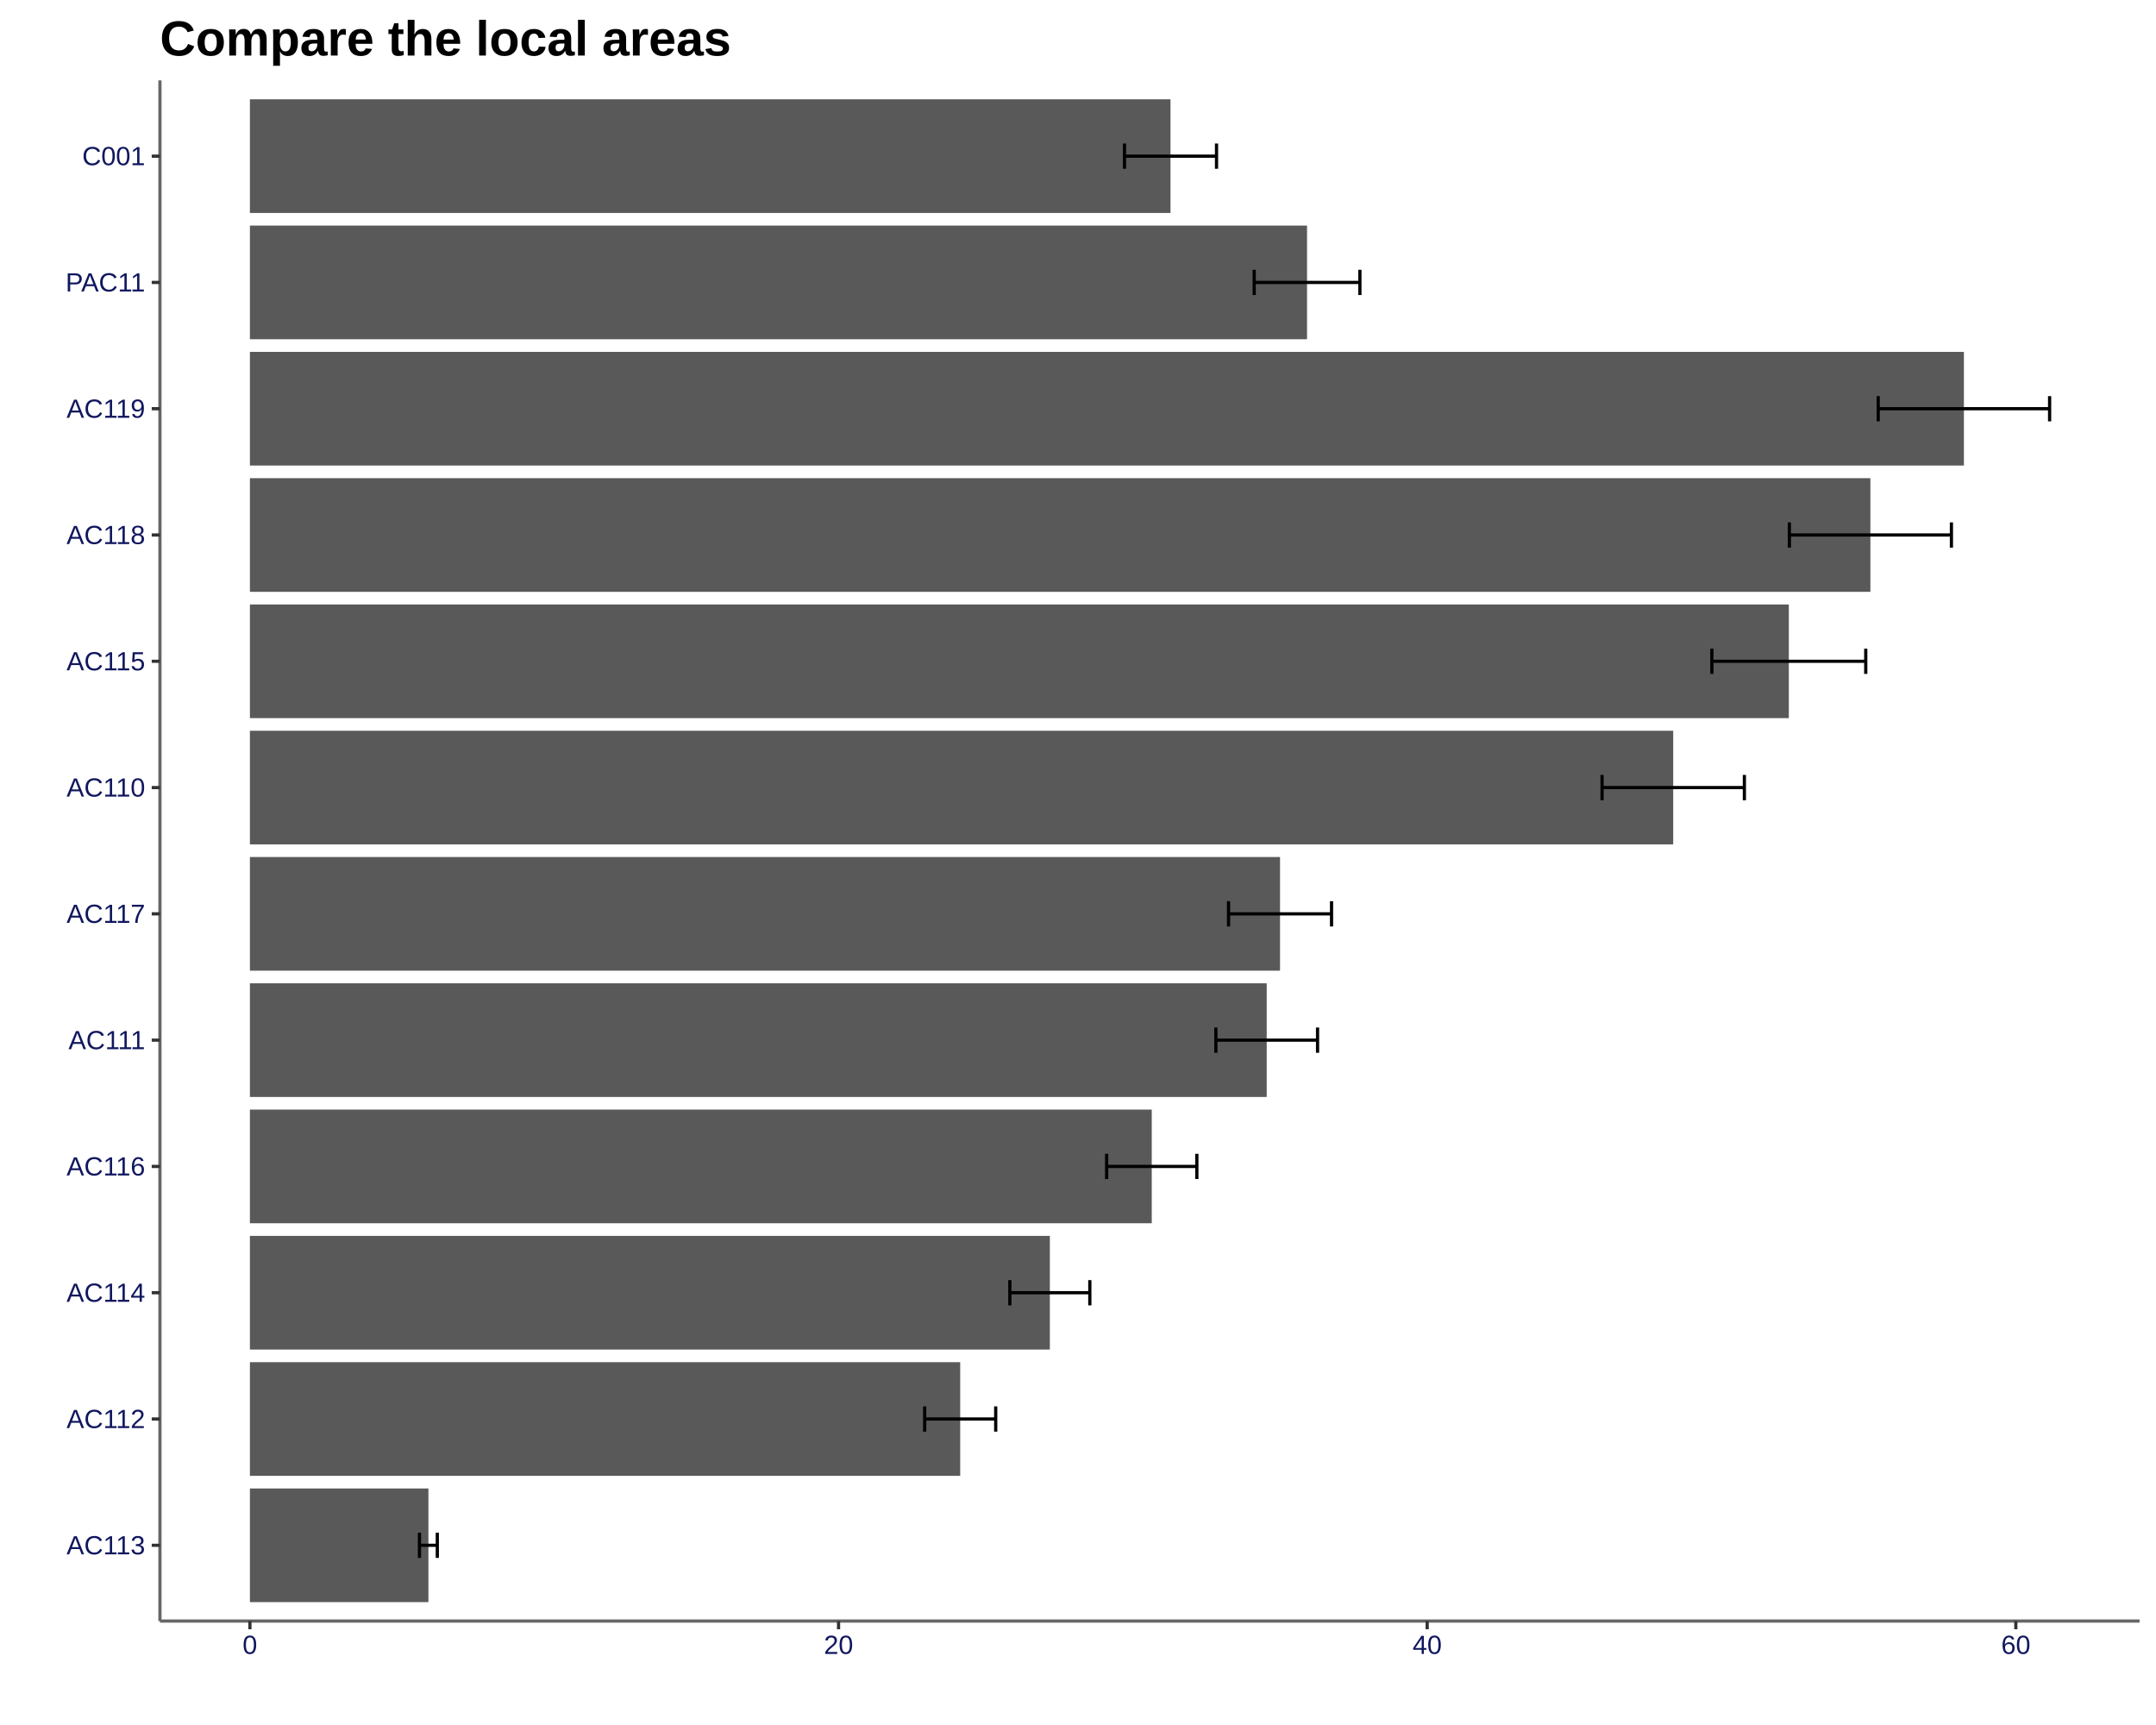
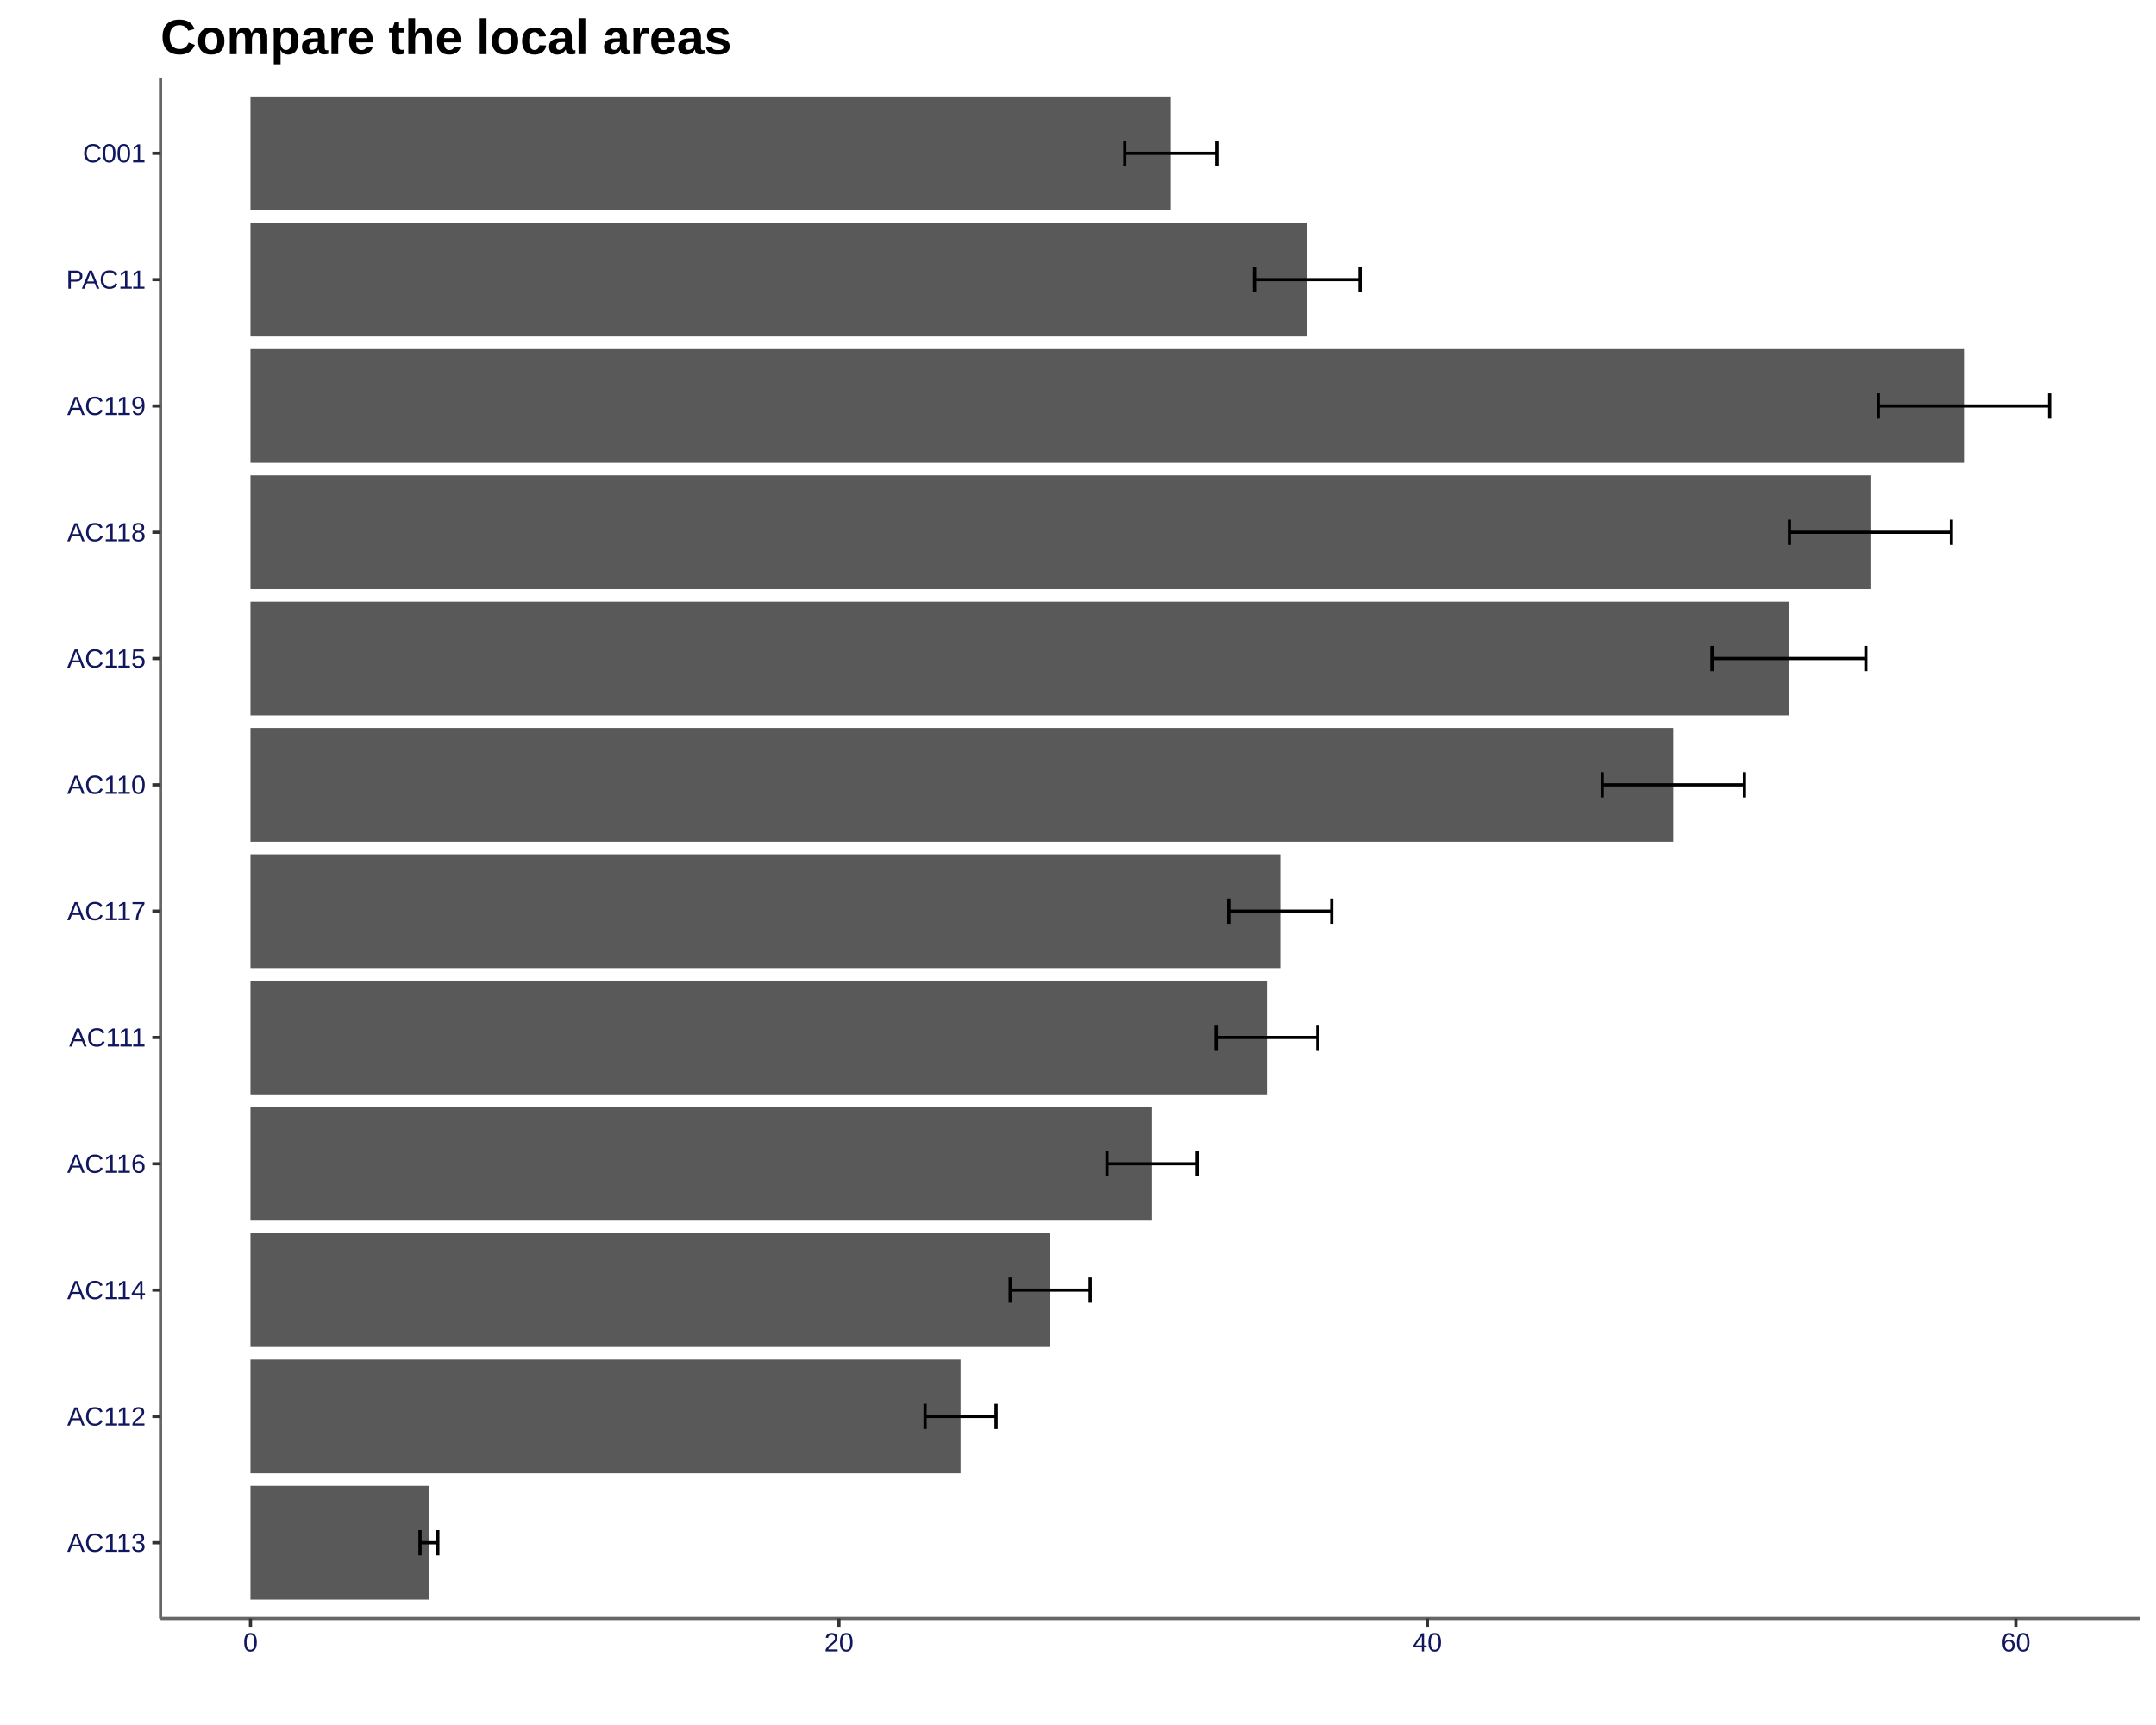
<svg xmlns="http://www.w3.org/2000/svg" viewBox="0 0 720.00 576.00">
  <defs>
    <style type="text/css">
    line, polyline, polygon, path, rect, circle {
      fill: none;
      stroke: #000000;
      stroke-linecap: round;
      stroke-linejoin: round;
      stroke-miterlimit: 10.00;
    }
  </style>
  </defs>
  <rect width="100%" height="100%" style="stroke: none; fill: #FFFFFF;" />
  <defs>
-     <clipPath id="cpNTMuNDF8NzE0LjUyfDU0MS4yOXwyNi44NA==">
-       <rect x="53.41" y="26.84" width="661.11" height="514.46" />
+     <clipPath id="cpNTMuNjF8NzE0LjUyfDU0MC40NHwyNS45MA==">
+       <rect x="53.61" y="25.90" width="660.91" height="514.54" />
    </clipPath>
  </defs>
-   <rect x="83.46" y="497.02" width="59.61" height="37.95" style="stroke-width: 1.07; stroke: none; stroke-linecap: square; stroke-linejoin: miter; fill: #595959;" clip-path="url(#cpNTMuNDF8NzE0LjUyfDU0MS4yOXwyNi44NA==)" />
-   <rect x="83.46" y="454.85" width="237.20" height="37.95" style="stroke-width: 1.07; stroke: none; stroke-linecap: square; stroke-linejoin: miter; fill: #595959;" clip-path="url(#cpNTMuNDF8NzE0LjUyfDU0MS4yOXwyNi44NA==)" />
-   <rect x="83.46" y="412.68" width="267.14" height="37.95" style="stroke-width: 1.07; stroke: none; stroke-linecap: square; stroke-linejoin: miter; fill: #595959;" clip-path="url(#cpNTMuNDF8NzE0LjUyfDU0MS4yOXwyNi44NA==)" />
-   <rect x="83.46" y="370.51" width="301.17" height="37.95" style="stroke-width: 1.07; stroke: none; stroke-linecap: square; stroke-linejoin: miter; fill: #595959;" clip-path="url(#cpNTMuNDF8NzE0LjUyfDU0MS4yOXwyNi44NA==)" />
-   <rect x="83.46" y="328.34" width="339.56" height="37.95" style="stroke-width: 1.07; stroke: none; stroke-linecap: square; stroke-linejoin: miter; fill: #595959;" clip-path="url(#cpNTMuNDF8NzE0LjUyfDU0MS4yOXwyNi44NA==)" />
-   <rect x="83.46" y="286.17" width="344.01" height="37.95" style="stroke-width: 1.07; stroke: none; stroke-linecap: square; stroke-linejoin: miter; fill: #595959;" clip-path="url(#cpNTMuNDF8NzE0LjUyfDU0MS4yOXwyNi44NA==)" />
-   <rect x="83.46" y="244.01" width="475.31" height="37.95" style="stroke-width: 1.07; stroke: none; stroke-linecap: square; stroke-linejoin: miter; fill: #595959;" clip-path="url(#cpNTMuNDF8NzE0LjUyfDU0MS4yOXwyNi44NA==)" />
-   <rect x="83.46" y="201.84" width="513.92" height="37.95" style="stroke-width: 1.07; stroke: none; stroke-linecap: square; stroke-linejoin: miter; fill: #595959;" clip-path="url(#cpNTMuNDF8NzE0LjUyfDU0MS4yOXwyNi44NA==)" />
-   <rect x="83.46" y="159.67" width="541.16" height="37.95" style="stroke-width: 1.07; stroke: none; stroke-linecap: square; stroke-linejoin: miter; fill: #595959;" clip-path="url(#cpNTMuNDF8NzE0LjUyfDU0MS4yOXwyNi44NA==)" />
-   <rect x="83.46" y="117.50" width="572.39" height="37.95" style="stroke-width: 1.07; stroke: none; stroke-linecap: square; stroke-linejoin: miter; fill: #595959;" clip-path="url(#cpNTMuNDF8NzE0LjUyfDU0MS4yOXwyNi44NA==)" />
-   <rect x="83.46" y="75.33" width="353.03" height="37.95" style="stroke-width: 1.07; stroke: none; stroke-linecap: square; stroke-linejoin: miter; fill: #595959;" clip-path="url(#cpNTMuNDF8NzE0LjUyfDU0MS4yOXwyNi44NA==)" />
-   <rect x="83.46" y="33.16" width="307.43" height="37.95" style="stroke-width: 1.07; stroke: none; stroke-linecap: square; stroke-linejoin: miter; fill: #595959;" clip-path="url(#cpNTMuNDF8NzE0LjUyfDU0MS4yOXwyNi44NA==)" />
-   <polyline points="582.54,267.20 582.54,258.76 " style="stroke-width: 1.07; stroke-linecap: butt;" clip-path="url(#cpNTMuNDF8NzE0LjUyfDU0MS4yOXwyNi44NA==)" />
-   <polyline points="582.54,262.98 535.01,262.98 " style="stroke-width: 1.07; stroke-linecap: butt;" clip-path="url(#cpNTMuNDF8NzE0LjUyfDU0MS4yOXwyNi44NA==)" />
-   <polyline points="535.01,267.20 535.01,258.76 " style="stroke-width: 1.07; stroke-linecap: butt;" clip-path="url(#cpNTMuNDF8NzE0LjUyfDU0MS4yOXwyNi44NA==)" />
-   <polyline points="440.00,351.54 440.00,343.10 " style="stroke-width: 1.07; stroke-linecap: butt;" clip-path="url(#cpNTMuNDF8NzE0LjUyfDU0MS4yOXwyNi44NA==)" />
-   <polyline points="440.00,347.32 406.04,347.32 " style="stroke-width: 1.07; stroke-linecap: butt;" clip-path="url(#cpNTMuNDF8NzE0LjUyfDU0MS4yOXwyNi44NA==)" />
-   <polyline points="406.04,351.54 406.04,343.10 " style="stroke-width: 1.07; stroke-linecap: butt;" clip-path="url(#cpNTMuNDF8NzE0LjUyfDU0MS4yOXwyNi44NA==)" />
-   <polyline points="332.52,478.04 332.52,469.61 " style="stroke-width: 1.07; stroke-linecap: butt;" clip-path="url(#cpNTMuNDF8NzE0LjUyfDU0MS4yOXwyNi44NA==)" />
-   <polyline points="332.52,473.82 308.80,473.82 " style="stroke-width: 1.07; stroke-linecap: butt;" clip-path="url(#cpNTMuNDF8NzE0LjUyfDU0MS4yOXwyNi44NA==)" />
-   <polyline points="308.80,478.04 308.80,469.61 " style="stroke-width: 1.07; stroke-linecap: butt;" clip-path="url(#cpNTMuNDF8NzE0LjUyfDU0MS4yOXwyNi44NA==)" />
-   <polyline points="146.04,520.21 146.04,511.78 " style="stroke-width: 1.07; stroke-linecap: butt;" clip-path="url(#cpNTMuNDF8NzE0LjUyfDU0MS4yOXwyNi44NA==)" />
-   <polyline points="146.04,515.99 140.08,515.99 " style="stroke-width: 1.07; stroke-linecap: butt;" clip-path="url(#cpNTMuNDF8NzE0LjUyfDU0MS4yOXwyNi44NA==)" />
-   <polyline points="140.08,520.21 140.08,511.78 " style="stroke-width: 1.07; stroke-linecap: butt;" clip-path="url(#cpNTMuNDF8NzE0LjUyfDU0MS4yOXwyNi44NA==)" />
-   <polyline points="363.95,435.87 363.95,427.44 " style="stroke-width: 1.07; stroke-linecap: butt;" clip-path="url(#cpNTMuNDF8NzE0LjUyfDU0MS4yOXwyNi44NA==)" />
-   <polyline points="363.95,431.66 337.24,431.66 " style="stroke-width: 1.07; stroke-linecap: butt;" clip-path="url(#cpNTMuNDF8NzE0LjUyfDU0MS4yOXwyNi44NA==)" />
-   <polyline points="337.24,435.87 337.24,427.44 " style="stroke-width: 1.07; stroke-linecap: butt;" clip-path="url(#cpNTMuNDF8NzE0LjUyfDU0MS4yOXwyNi44NA==)" />
-   <polyline points="623.07,225.03 623.07,216.60 " style="stroke-width: 1.07; stroke-linecap: butt;" clip-path="url(#cpNTMuNDF8NzE0LjUyfDU0MS4yOXwyNi44NA==)" />
-   <polyline points="623.07,220.81 571.68,220.81 " style="stroke-width: 1.07; stroke-linecap: butt;" clip-path="url(#cpNTMuNDF8NzE0LjUyfDU0MS4yOXwyNi44NA==)" />
-   <polyline points="571.68,225.03 571.68,216.60 " style="stroke-width: 1.07; stroke-linecap: butt;" clip-path="url(#cpNTMuNDF8NzE0LjUyfDU0MS4yOXwyNi44NA==)" />
-   <polyline points="399.69,393.70 399.69,385.27 " style="stroke-width: 1.07; stroke-linecap: butt;" clip-path="url(#cpNTMuNDF8NzE0LjUyfDU0MS4yOXwyNi44NA==)" />
-   <polyline points="399.69,389.49 369.57,389.49 " style="stroke-width: 1.07; stroke-linecap: butt;" clip-path="url(#cpNTMuNDF8NzE0LjUyfDU0MS4yOXwyNi44NA==)" />
-   <polyline points="369.57,393.70 369.57,385.27 " style="stroke-width: 1.07; stroke-linecap: butt;" clip-path="url(#cpNTMuNDF8NzE0LjUyfDU0MS4yOXwyNi44NA==)" />
-   <polyline points="444.67,309.37 444.67,300.93 " style="stroke-width: 1.07; stroke-linecap: butt;" clip-path="url(#cpNTMuNDF8NzE0LjUyfDU0MS4yOXwyNi44NA==)" />
-   <polyline points="444.67,305.15 410.27,305.15 " style="stroke-width: 1.07; stroke-linecap: butt;" clip-path="url(#cpNTMuNDF8NzE0LjUyfDU0MS4yOXwyNi44NA==)" />
-   <polyline points="410.27,309.37 410.27,300.93 " style="stroke-width: 1.07; stroke-linecap: butt;" clip-path="url(#cpNTMuNDF8NzE0LjUyfDU0MS4yOXwyNi44NA==)" />
-   <polyline points="651.68,182.86 651.68,174.43 " style="stroke-width: 1.07; stroke-linecap: butt;" clip-path="url(#cpNTMuNDF8NzE0LjUyfDU0MS4yOXwyNi44NA==)" />
-   <polyline points="651.68,178.64 597.56,178.64 " style="stroke-width: 1.07; stroke-linecap: butt;" clip-path="url(#cpNTMuNDF8NzE0LjUyfDU0MS4yOXwyNi44NA==)" />
-   <polyline points="597.56,182.86 597.56,174.43 " style="stroke-width: 1.07; stroke-linecap: butt;" clip-path="url(#cpNTMuNDF8NzE0LjUyfDU0MS4yOXwyNi44NA==)" />
-   <polyline points="684.47,140.69 684.47,132.26 " style="stroke-width: 1.07; stroke-linecap: butt;" clip-path="url(#cpNTMuNDF8NzE0LjUyfDU0MS4yOXwyNi44NA==)" />
-   <polyline points="684.47,136.47 627.23,136.47 " style="stroke-width: 1.07; stroke-linecap: butt;" clip-path="url(#cpNTMuNDF8NzE0LjUyfDU0MS4yOXwyNi44NA==)" />
-   <polyline points="627.23,140.69 627.23,132.26 " style="stroke-width: 1.07; stroke-linecap: butt;" clip-path="url(#cpNTMuNDF8NzE0LjUyfDU0MS4yOXwyNi44NA==)" />
-   <polyline points="454.14,98.52 454.14,90.09 " style="stroke-width: 1.07; stroke-linecap: butt;" clip-path="url(#cpNTMuNDF8NzE0LjUyfDU0MS4yOXwyNi44NA==)" />
-   <polyline points="454.14,94.31 418.84,94.31 " style="stroke-width: 1.07; stroke-linecap: butt;" clip-path="url(#cpNTMuNDF8NzE0LjUyfDU0MS4yOXwyNi44NA==)" />
-   <polyline points="418.84,98.52 418.84,90.09 " style="stroke-width: 1.07; stroke-linecap: butt;" clip-path="url(#cpNTMuNDF8NzE0LjUyfDU0MS4yOXwyNi44NA==)" />
-   <polyline points="406.26,56.35 406.26,47.92 " style="stroke-width: 1.07; stroke-linecap: butt;" clip-path="url(#cpNTMuNDF8NzE0LjUyfDU0MS4yOXwyNi44NA==)" />
-   <polyline points="406.26,52.14 375.52,52.14 " style="stroke-width: 1.07; stroke-linecap: butt;" clip-path="url(#cpNTMuNDF8NzE0LjUyfDU0MS4yOXwyNi44NA==)" />
-   <polyline points="375.52,56.35 375.52,47.92 " style="stroke-width: 1.07; stroke-linecap: butt;" clip-path="url(#cpNTMuNDF8NzE0LjUyfDU0MS4yOXwyNi44NA==)" />
+   <rect x="83.65" y="496.15" width="59.59" height="37.96" style="stroke-width: 1.07; stroke: none; stroke-linecap: butt; fill: #595959;" clip-path="url(#cpNTMuNjF8NzE0LjUyfDU0MC40NHwyNS45MA==)" />
+   <rect x="83.65" y="453.98" width="237.13" height="37.96" style="stroke-width: 1.07; stroke: none; stroke-linecap: butt; fill: #595959;" clip-path="url(#cpNTMuNjF8NzE0LjUyfDU0MC40NHwyNS45MA==)" />
+   <rect x="83.65" y="411.80" width="267.05" height="37.96" style="stroke-width: 1.07; stroke: none; stroke-linecap: butt; fill: #595959;" clip-path="url(#cpNTMuNjF8NzE0LjUyfDU0MC40NHwyNS45MA==)" />
+   <rect x="83.65" y="369.63" width="301.08" height="37.96" style="stroke-width: 1.07; stroke: none; stroke-linecap: butt; fill: #595959;" clip-path="url(#cpNTMuNjF8NzE0LjUyfDU0MC40NHwyNS45MA==)" />
+   <rect x="83.65" y="327.45" width="339.46" height="37.96" style="stroke-width: 1.07; stroke: none; stroke-linecap: butt; fill: #595959;" clip-path="url(#cpNTMuNjF8NzE0LjUyfDU0MC40NHwyNS45MA==)" />
+   <rect x="83.65" y="285.28" width="343.90" height="37.96" style="stroke-width: 1.07; stroke: none; stroke-linecap: butt; fill: #595959;" clip-path="url(#cpNTMuNjF8NzE0LjUyfDU0MC40NHwyNS45MA==)" />
+   <rect x="83.65" y="243.10" width="475.17" height="37.96" style="stroke-width: 1.07; stroke: none; stroke-linecap: butt; fill: #595959;" clip-path="url(#cpNTMuNjF8NzE0LjUyfDU0MC40NHwyNS45MA==)" />
+   <rect x="83.65" y="200.93" width="513.76" height="37.96" style="stroke-width: 1.07; stroke: none; stroke-linecap: butt; fill: #595959;" clip-path="url(#cpNTMuNjF8NzE0LjUyfDU0MC40NHwyNS45MA==)" />
+   <rect x="83.65" y="158.75" width="540.99" height="37.96" style="stroke-width: 1.07; stroke: none; stroke-linecap: butt; fill: #595959;" clip-path="url(#cpNTMuNjF8NzE0LjUyfDU0MC40NHwyNS45MA==)" />
+   <rect x="83.65" y="116.58" width="572.22" height="37.96" style="stroke-width: 1.07; stroke: none; stroke-linecap: butt; fill: #595959;" clip-path="url(#cpNTMuNjF8NzE0LjUyfDU0MC40NHwyNS45MA==)" />
+   <rect x="83.65" y="74.40" width="352.92" height="37.96" style="stroke-width: 1.07; stroke: none; stroke-linecap: butt; fill: #595959;" clip-path="url(#cpNTMuNjF8NzE0LjUyfDU0MC40NHwyNS45MA==)" />
+   <rect x="83.65" y="32.22" width="307.34" height="37.96" style="stroke-width: 1.07; stroke: none; stroke-linecap: butt; fill: #595959;" clip-path="url(#cpNTMuNjF8NzE0LjUyfDU0MC40NHwyNS45MA==)" />
+   <polyline points="582.58,266.30 582.58,257.86 " style="stroke-width: 1.07; stroke-linecap: butt;" clip-path="url(#cpNTMuNjF8NzE0LjUyfDU0MC40NHwyNS45MA==)" />
+   <polyline points="582.58,262.08 535.06,262.08 " style="stroke-width: 1.07; stroke-linecap: butt;" clip-path="url(#cpNTMuNjF8NzE0LjUyfDU0MC40NHwyNS45MA==)" />
+   <polyline points="535.06,266.30 535.06,257.86 " style="stroke-width: 1.07; stroke-linecap: butt;" clip-path="url(#cpNTMuNjF8NzE0LjUyfDU0MC40NHwyNS45MA==)" />
+   <polyline points="440.08,350.65 440.08,342.21 " style="stroke-width: 1.07; stroke-linecap: butt;" clip-path="url(#cpNTMuNjF8NzE0LjUyfDU0MC40NHwyNS45MA==)" />
+   <polyline points="440.08,346.43 406.14,346.43 " style="stroke-width: 1.07; stroke-linecap: butt;" clip-path="url(#cpNTMuNjF8NzE0LjUyfDU0MC40NHwyNS45MA==)" />
+   <polyline points="406.14,350.65 406.14,342.21 " style="stroke-width: 1.07; stroke-linecap: butt;" clip-path="url(#cpNTMuNjF8NzE0LjUyfDU0MC40NHwyNS45MA==)" />
+   <polyline points="332.64,477.17 332.64,468.74 " style="stroke-width: 1.07; stroke-linecap: butt;" clip-path="url(#cpNTMuNjF8NzE0LjUyfDU0MC40NHwyNS45MA==)" />
+   <polyline points="332.64,472.96 308.93,472.96 " style="stroke-width: 1.07; stroke-linecap: butt;" clip-path="url(#cpNTMuNjF8NzE0LjUyfDU0MC40NHwyNS45MA==)" />
+   <polyline points="308.93,477.17 308.93,468.74 " style="stroke-width: 1.07; stroke-linecap: butt;" clip-path="url(#cpNTMuNjF8NzE0LjUyfDU0MC40NHwyNS45MA==)" />
+   <polyline points="146.22,519.35 146.22,510.91 " style="stroke-width: 1.07; stroke-linecap: butt;" clip-path="url(#cpNTMuNjF8NzE0LjUyfDU0MC40NHwyNS45MA==)" />
+   <polyline points="146.22,515.13 140.26,515.13 " style="stroke-width: 1.07; stroke-linecap: butt;" clip-path="url(#cpNTMuNjF8NzE0LjUyfDU0MC40NHwyNS45MA==)" />
+   <polyline points="140.26,519.35 140.26,510.91 " style="stroke-width: 1.07; stroke-linecap: butt;" clip-path="url(#cpNTMuNjF8NzE0LjUyfDU0MC40NHwyNS45MA==)" />
+   <polyline points="364.06,435.00 364.06,426.56 " style="stroke-width: 1.07; stroke-linecap: butt;" clip-path="url(#cpNTMuNjF8NzE0LjUyfDU0MC40NHwyNS45MA==)" />
+   <polyline points="364.06,430.78 337.35,430.78 " style="stroke-width: 1.07; stroke-linecap: butt;" clip-path="url(#cpNTMuNjF8NzE0LjUyfDU0MC40NHwyNS45MA==)" />
+   <polyline points="337.35,435.00 337.35,426.56 " style="stroke-width: 1.07; stroke-linecap: butt;" clip-path="url(#cpNTMuNjF8NzE0LjUyfDU0MC40NHwyNS45MA==)" />
+   <polyline points="623.10,224.12 623.10,215.69 " style="stroke-width: 1.07; stroke-linecap: butt;" clip-path="url(#cpNTMuNjF8NzE0LjUyfDU0MC40NHwyNS45MA==)" />
+   <polyline points="623.10,219.90 571.72,219.90 " style="stroke-width: 1.07; stroke-linecap: butt;" clip-path="url(#cpNTMuNjF8NzE0LjUyfDU0MC40NHwyNS45MA==)" />
+   <polyline points="571.72,224.12 571.72,215.69 " style="stroke-width: 1.07; stroke-linecap: butt;" clip-path="url(#cpNTMuNjF8NzE0LjUyfDU0MC40NHwyNS45MA==)" />
+   <polyline points="399.79,392.82 399.79,384.39 " style="stroke-width: 1.07; stroke-linecap: butt;" clip-path="url(#cpNTMuNjF8NzE0LjUyfDU0MC40NHwyNS45MA==)" />
+   <polyline points="399.79,388.60 369.68,388.60 " style="stroke-width: 1.07; stroke-linecap: butt;" clip-path="url(#cpNTMuNjF8NzE0LjUyfDU0MC40NHwyNS45MA==)" />
+   <polyline points="369.68,392.82 369.68,384.39 " style="stroke-width: 1.07; stroke-linecap: butt;" clip-path="url(#cpNTMuNjF8NzE0LjUyfDU0MC40NHwyNS45MA==)" />
+   <polyline points="444.75,308.47 444.75,300.04 " style="stroke-width: 1.07; stroke-linecap: butt;" clip-path="url(#cpNTMuNjF8NzE0LjUyfDU0MC40NHwyNS45MA==)" />
+   <polyline points="444.75,304.25 410.36,304.25 " style="stroke-width: 1.07; stroke-linecap: butt;" clip-path="url(#cpNTMuNjF8NzE0LjUyfDU0MC40NHwyNS45MA==)" />
+   <polyline points="410.36,308.47 410.36,300.04 " style="stroke-width: 1.07; stroke-linecap: butt;" clip-path="url(#cpNTMuNjF8NzE0LjUyfDU0MC40NHwyNS45MA==)" />
+   <polyline points="651.69,181.95 651.69,173.51 " style="stroke-width: 1.07; stroke-linecap: butt;" clip-path="url(#cpNTMuNjF8NzE0LjUyfDU0MC40NHwyNS45MA==)" />
+   <polyline points="651.69,177.73 597.60,177.73 " style="stroke-width: 1.07; stroke-linecap: butt;" clip-path="url(#cpNTMuNjF8NzE0LjUyfDU0MC40NHwyNS45MA==)" />
+   <polyline points="597.60,181.95 597.60,173.51 " style="stroke-width: 1.07; stroke-linecap: butt;" clip-path="url(#cpNTMuNjF8NzE0LjUyfDU0MC40NHwyNS45MA==)" />
+   <polyline points="684.48,139.77 684.48,131.34 " style="stroke-width: 1.07; stroke-linecap: butt;" clip-path="url(#cpNTMuNjF8NzE0LjUyfDU0MC40NHwyNS45MA==)" />
+   <polyline points="684.48,135.55 627.26,135.55 " style="stroke-width: 1.07; stroke-linecap: butt;" clip-path="url(#cpNTMuNjF8NzE0LjUyfDU0MC40NHwyNS45MA==)" />
+   <polyline points="627.26,139.77 627.26,131.34 " style="stroke-width: 1.07; stroke-linecap: butt;" clip-path="url(#cpNTMuNjF8NzE0LjUyfDU0MC40NHwyNS45MA==)" />
+   <polyline points="454.22,97.60 454.22,89.16 " style="stroke-width: 1.07; stroke-linecap: butt;" clip-path="url(#cpNTMuNjF8NzE0LjUyfDU0MC40NHwyNS45MA==)" />
+   <polyline points="454.22,93.38 418.93,93.38 " style="stroke-width: 1.07; stroke-linecap: butt;" clip-path="url(#cpNTMuNjF8NzE0LjUyfDU0MC40NHwyNS45MA==)" />
+   <polyline points="418.93,97.60 418.93,89.16 " style="stroke-width: 1.07; stroke-linecap: butt;" clip-path="url(#cpNTMuNjF8NzE0LjUyfDU0MC40NHwyNS45MA==)" />
+   <polyline points="406.36,55.42 406.36,46.99 " style="stroke-width: 1.07; stroke-linecap: butt;" clip-path="url(#cpNTMuNjF8NzE0LjUyfDU0MC40NHwyNS45MA==)" />
+   <polyline points="406.36,51.20 375.62,51.20 " style="stroke-width: 1.07; stroke-linecap: butt;" clip-path="url(#cpNTMuNjF8NzE0LjUyfDU0MC40NHwyNS45MA==)" />
+   <polyline points="375.62,55.42 375.62,46.99 " style="stroke-width: 1.07; stroke-linecap: butt;" clip-path="url(#cpNTMuNjF8NzE0LjUyfDU0MC40NHwyNS45MA==)" />
  <defs>
    <clipPath id="cpMC4wMHw3MjAuMDB8NTc2LjAwfDAuMDA=">
      <rect x="0.00" y="0.00" width="720.00" height="576.00" />
    </clipPath>
  </defs>
-   <polyline points="53.41,541.29 53.41,26.84 " style="stroke-width: 1.07; stroke: #666666; stroke-linecap: butt;" clip-path="url(#cpMC4wMHw3MjAuMDB8NTc2LjAwfDAuMDA=)" />
+   <polyline points="53.61,540.44 53.61,25.90 " style="stroke-width: 1.07; stroke: #666666; stroke-linecap: butt;" clip-path="url(#cpMC4wMHw3MjAuMDB8NTc2LjAwfDAuMDA=)" />
  <g clip-path="url(#cpMC4wMHw3MjAuMDB8NTc2LjAwfDAuMDA=)">
-     <text x="22.23" y="519.02" style="font-size: 8.80px; fill: #11175E; font-family: Liberation Sans;" textLength="26.25px" lengthAdjust="spacingAndGlyphs">AC113</text>
+     <text x="22.43" y="518.15" style="font-size: 8.80px; fill: #11175E; font-family: Liberation Sans;" textLength="26.25px" lengthAdjust="spacingAndGlyphs">AC113</text>
  </g>
  <g clip-path="url(#cpMC4wMHw3MjAuMDB8NTc2LjAwfDAuMDA=)">
-     <text x="22.23" y="476.85" style="font-size: 8.80px; fill: #11175E; font-family: Liberation Sans;" textLength="26.25px" lengthAdjust="spacingAndGlyphs">AC112</text>
+     <text x="22.43" y="475.98" style="font-size: 8.80px; fill: #11175E; font-family: Liberation Sans;" textLength="26.25px" lengthAdjust="spacingAndGlyphs">AC112</text>
  </g>
  <g clip-path="url(#cpMC4wMHw3MjAuMDB8NTc2LjAwfDAuMDA=)">
-     <text x="22.23" y="434.68" style="font-size: 8.80px; fill: #11175E; font-family: Liberation Sans;" textLength="26.25px" lengthAdjust="spacingAndGlyphs">AC114</text>
+     <text x="22.43" y="433.80" style="font-size: 8.80px; fill: #11175E; font-family: Liberation Sans;" textLength="26.25px" lengthAdjust="spacingAndGlyphs">AC114</text>
  </g>
  <g clip-path="url(#cpMC4wMHw3MjAuMDB8NTc2LjAwfDAuMDA=)">
-     <text x="22.23" y="392.51" style="font-size: 8.80px; fill: #11175E; font-family: Liberation Sans;" textLength="26.25px" lengthAdjust="spacingAndGlyphs">AC116</text>
+     <text x="22.43" y="391.63" style="font-size: 8.80px; fill: #11175E; font-family: Liberation Sans;" textLength="26.25px" lengthAdjust="spacingAndGlyphs">AC116</text>
  </g>
  <g clip-path="url(#cpMC4wMHw3MjAuMDB8NTc2LjAwfDAuMDA=)">
-     <text x="22.88" y="350.34" style="font-size: 8.80px; fill: #11175E; font-family: Liberation Sans;" textLength="25.59px" lengthAdjust="spacingAndGlyphs">AC111</text>
+     <text x="23.09" y="349.45" style="font-size: 8.80px; fill: #11175E; font-family: Liberation Sans;" textLength="25.59px" lengthAdjust="spacingAndGlyphs">AC111</text>
  </g>
  <g clip-path="url(#cpMC4wMHw3MjAuMDB8NTc2LjAwfDAuMDA=)">
-     <text x="22.23" y="308.17" style="font-size: 8.80px; fill: #11175E; font-family: Liberation Sans;" textLength="26.25px" lengthAdjust="spacingAndGlyphs">AC117</text>
+     <text x="22.43" y="307.28" style="font-size: 8.80px; fill: #11175E; font-family: Liberation Sans;" textLength="26.25px" lengthAdjust="spacingAndGlyphs">AC117</text>
  </g>
  <g clip-path="url(#cpMC4wMHw3MjAuMDB8NTc2LjAwfDAuMDA=)">
-     <text x="22.23" y="266.00" style="font-size: 8.80px; fill: #11175E; font-family: Liberation Sans;" textLength="26.25px" lengthAdjust="spacingAndGlyphs">AC110</text>
+     <text x="22.43" y="265.10" style="font-size: 8.80px; fill: #11175E; font-family: Liberation Sans;" textLength="26.25px" lengthAdjust="spacingAndGlyphs">AC110</text>
  </g>
  <g clip-path="url(#cpMC4wMHw3MjAuMDB8NTc2LjAwfDAuMDA=)">
-     <text x="22.23" y="223.84" style="font-size: 8.80px; fill: #11175E; font-family: Liberation Sans;" textLength="26.25px" lengthAdjust="spacingAndGlyphs">AC115</text>
+     <text x="22.43" y="222.93" style="font-size: 8.80px; fill: #11175E; font-family: Liberation Sans;" textLength="26.25px" lengthAdjust="spacingAndGlyphs">AC115</text>
  </g>
  <g clip-path="url(#cpMC4wMHw3MjAuMDB8NTc2LjAwfDAuMDA=)">
-     <text x="22.23" y="181.67" style="font-size: 8.80px; fill: #11175E; font-family: Liberation Sans;" textLength="26.25px" lengthAdjust="spacingAndGlyphs">AC118</text>
+     <text x="22.43" y="180.75" style="font-size: 8.80px; fill: #11175E; font-family: Liberation Sans;" textLength="26.25px" lengthAdjust="spacingAndGlyphs">AC118</text>
  </g>
  <g clip-path="url(#cpMC4wMHw3MjAuMDB8NTc2LjAwfDAuMDA=)">
-     <text x="22.23" y="139.50" style="font-size: 8.80px; fill: #11175E; font-family: Liberation Sans;" textLength="26.25px" lengthAdjust="spacingAndGlyphs">AC119</text>
+     <text x="22.43" y="138.58" style="font-size: 8.80px; fill: #11175E; font-family: Liberation Sans;" textLength="26.25px" lengthAdjust="spacingAndGlyphs">AC119</text>
  </g>
  <g clip-path="url(#cpMC4wMHw3MjAuMDB8NTc2LjAwfDAuMDA=)">
-     <text x="21.90" y="97.33" style="font-size: 8.80px; fill: #11175E; font-family: Liberation Sans;" textLength="26.58px" lengthAdjust="spacingAndGlyphs">PAC11</text>
+     <text x="22.10" y="96.40" style="font-size: 8.80px; fill: #11175E; font-family: Liberation Sans;" textLength="26.58px" lengthAdjust="spacingAndGlyphs">PAC11</text>
  </g>
  <g clip-path="url(#cpMC4wMHw3MjAuMDB8NTc2LjAwfDAuMDA=)">
-     <text x="27.45" y="55.16" style="font-size: 8.80px; fill: #11175E; font-family: Liberation Sans;" textLength="21.03px" lengthAdjust="spacingAndGlyphs">C001</text>
+     <text x="27.65" y="54.23" style="font-size: 8.80px; fill: #11175E; font-family: Liberation Sans;" textLength="21.03px" lengthAdjust="spacingAndGlyphs">C001</text>
  </g>
-   <polyline points="50.67,515.99 53.41,515.99 " style="stroke-width: 1.07; stroke: #333333; stroke-linecap: butt;" clip-path="url(#cpMC4wMHw3MjAuMDB8NTc2LjAwfDAuMDA=)" />
-   <polyline points="50.67,473.82 53.41,473.82 " style="stroke-width: 1.07; stroke: #333333; stroke-linecap: butt;" clip-path="url(#cpMC4wMHw3MjAuMDB8NTc2LjAwfDAuMDA=)" />
-   <polyline points="50.67,431.66 53.41,431.66 " style="stroke-width: 1.07; stroke: #333333; stroke-linecap: butt;" clip-path="url(#cpMC4wMHw3MjAuMDB8NTc2LjAwfDAuMDA=)" />
-   <polyline points="50.67,389.49 53.41,389.49 " style="stroke-width: 1.07; stroke: #333333; stroke-linecap: butt;" clip-path="url(#cpMC4wMHw3MjAuMDB8NTc2LjAwfDAuMDA=)" />
-   <polyline points="50.67,347.32 53.41,347.32 " style="stroke-width: 1.07; stroke: #333333; stroke-linecap: butt;" clip-path="url(#cpMC4wMHw3MjAuMDB8NTc2LjAwfDAuMDA=)" />
-   <polyline points="50.67,305.15 53.41,305.15 " style="stroke-width: 1.07; stroke: #333333; stroke-linecap: butt;" clip-path="url(#cpMC4wMHw3MjAuMDB8NTc2LjAwfDAuMDA=)" />
-   <polyline points="50.67,262.98 53.41,262.98 " style="stroke-width: 1.07; stroke: #333333; stroke-linecap: butt;" clip-path="url(#cpMC4wMHw3MjAuMDB8NTc2LjAwfDAuMDA=)" />
-   <polyline points="50.67,220.81 53.41,220.81 " style="stroke-width: 1.07; stroke: #333333; stroke-linecap: butt;" clip-path="url(#cpMC4wMHw3MjAuMDB8NTc2LjAwfDAuMDA=)" />
-   <polyline points="50.67,178.64 53.41,178.64 " style="stroke-width: 1.07; stroke: #333333; stroke-linecap: butt;" clip-path="url(#cpMC4wMHw3MjAuMDB8NTc2LjAwfDAuMDA=)" />
-   <polyline points="50.67,136.47 53.41,136.47 " style="stroke-width: 1.07; stroke: #333333; stroke-linecap: butt;" clip-path="url(#cpMC4wMHw3MjAuMDB8NTc2LjAwfDAuMDA=)" />
-   <polyline points="50.67,94.31 53.41,94.31 " style="stroke-width: 1.07; stroke: #333333; stroke-linecap: butt;" clip-path="url(#cpMC4wMHw3MjAuMDB8NTc2LjAwfDAuMDA=)" />
-   <polyline points="50.67,52.14 53.41,52.14 " style="stroke-width: 1.07; stroke: #333333; stroke-linecap: butt;" clip-path="url(#cpMC4wMHw3MjAuMDB8NTc2LjAwfDAuMDA=)" />
-   <polyline points="53.41,541.29 714.52,541.29 " style="stroke-width: 1.07; stroke: #666666; stroke-linecap: butt;" clip-path="url(#cpMC4wMHw3MjAuMDB8NTc2LjAwfDAuMDA=)" />
-   <polyline points="83.46,544.03 83.46,541.29 " style="stroke-width: 1.07; stroke: #333333; stroke-linecap: butt;" clip-path="url(#cpMC4wMHw3MjAuMDB8NTc2LjAwfDAuMDA=)" />
-   <polyline points="280.04,544.03 280.04,541.29 " style="stroke-width: 1.07; stroke: #333333; stroke-linecap: butt;" clip-path="url(#cpMC4wMHw3MjAuMDB8NTc2LjAwfDAuMDA=)" />
-   <polyline points="476.61,544.03 476.61,541.29 " style="stroke-width: 1.07; stroke: #333333; stroke-linecap: butt;" clip-path="url(#cpMC4wMHw3MjAuMDB8NTc2LjAwfDAuMDA=)" />
-   <polyline points="673.19,544.03 673.19,541.29 " style="stroke-width: 1.07; stroke: #333333; stroke-linecap: butt;" clip-path="url(#cpMC4wMHw3MjAuMDB8NTc2LjAwfDAuMDA=)" />
+   <polyline points="50.87,515.13 53.61,515.13 " style="stroke-width: 1.07; stroke: #333333; stroke-linecap: butt;" clip-path="url(#cpMC4wMHw3MjAuMDB8NTc2LjAwfDAuMDA=)" />
+   <polyline points="50.87,472.96 53.61,472.96 " style="stroke-width: 1.07; stroke: #333333; stroke-linecap: butt;" clip-path="url(#cpMC4wMHw3MjAuMDB8NTc2LjAwfDAuMDA=)" />
+   <polyline points="50.87,430.78 53.61,430.78 " style="stroke-width: 1.07; stroke: #333333; stroke-linecap: butt;" clip-path="url(#cpMC4wMHw3MjAuMDB8NTc2LjAwfDAuMDA=)" />
+   <polyline points="50.87,388.60 53.61,388.60 " style="stroke-width: 1.07; stroke: #333333; stroke-linecap: butt;" clip-path="url(#cpMC4wMHw3MjAuMDB8NTc2LjAwfDAuMDA=)" />
+   <polyline points="50.87,346.43 53.61,346.43 " style="stroke-width: 1.07; stroke: #333333; stroke-linecap: butt;" clip-path="url(#cpMC4wMHw3MjAuMDB8NTc2LjAwfDAuMDA=)" />
+   <polyline points="50.87,304.25 53.61,304.25 " style="stroke-width: 1.07; stroke: #333333; stroke-linecap: butt;" clip-path="url(#cpMC4wMHw3MjAuMDB8NTc2LjAwfDAuMDA=)" />
+   <polyline points="50.87,262.08 53.61,262.08 " style="stroke-width: 1.07; stroke: #333333; stroke-linecap: butt;" clip-path="url(#cpMC4wMHw3MjAuMDB8NTc2LjAwfDAuMDA=)" />
+   <polyline points="50.87,219.90 53.61,219.90 " style="stroke-width: 1.07; stroke: #333333; stroke-linecap: butt;" clip-path="url(#cpMC4wMHw3MjAuMDB8NTc2LjAwfDAuMDA=)" />
+   <polyline points="50.87,177.73 53.61,177.73 " style="stroke-width: 1.07; stroke: #333333; stroke-linecap: butt;" clip-path="url(#cpMC4wMHw3MjAuMDB8NTc2LjAwfDAuMDA=)" />
+   <polyline points="50.87,135.55 53.61,135.55 " style="stroke-width: 1.07; stroke: #333333; stroke-linecap: butt;" clip-path="url(#cpMC4wMHw3MjAuMDB8NTc2LjAwfDAuMDA=)" />
+   <polyline points="50.87,93.38 53.61,93.38 " style="stroke-width: 1.07; stroke: #333333; stroke-linecap: butt;" clip-path="url(#cpMC4wMHw3MjAuMDB8NTc2LjAwfDAuMDA=)" />
+   <polyline points="50.87,51.20 53.61,51.20 " style="stroke-width: 1.07; stroke: #333333; stroke-linecap: butt;" clip-path="url(#cpMC4wMHw3MjAuMDB8NTc2LjAwfDAuMDA=)" />
+   <polyline points="53.61,540.44 714.52,540.44 " style="stroke-width: 1.07; stroke: #666666; stroke-linecap: butt;" clip-path="url(#cpMC4wMHw3MjAuMDB8NTc2LjAwfDAuMDA=)" />
+   <polyline points="83.65,543.18 83.65,540.44 " style="stroke-width: 1.07; stroke: #333333; stroke-linecap: butt;" clip-path="url(#cpMC4wMHw3MjAuMDB8NTc2LjAwfDAuMDA=)" />
+   <polyline points="280.17,543.18 280.17,540.44 " style="stroke-width: 1.07; stroke: #333333; stroke-linecap: butt;" clip-path="url(#cpMC4wMHw3MjAuMDB8NTc2LjAwfDAuMDA=)" />
+   <polyline points="476.68,543.18 476.68,540.44 " style="stroke-width: 1.07; stroke: #333333; stroke-linecap: butt;" clip-path="url(#cpMC4wMHw3MjAuMDB8NTc2LjAwfDAuMDA=)" />
+   <polyline points="673.20,543.18 673.20,540.44 " style="stroke-width: 1.07; stroke: #333333; stroke-linecap: butt;" clip-path="url(#cpMC4wMHw3MjAuMDB8NTc2LjAwfDAuMDA=)" />
  <g clip-path="url(#cpMC4wMHw3MjAuMDB8NTc2LjAwfDAuMDA=)">
-     <text x="81.01" y="552.27" style="font-size: 8.80px; fill: #11175E; font-family: Liberation Sans;" textLength="4.89px" lengthAdjust="spacingAndGlyphs">0</text>
+     <text x="81.21" y="551.41" style="font-size: 8.80px; fill: #11175E; font-family: Liberation Sans;" textLength="4.89px" lengthAdjust="spacingAndGlyphs">0</text>
  </g>
  <g clip-path="url(#cpMC4wMHw3MjAuMDB8NTc2LjAwfDAuMDA=)">
-     <text x="275.14" y="552.27" style="font-size: 8.80px; fill: #11175E; font-family: Liberation Sans;" textLength="9.78px" lengthAdjust="spacingAndGlyphs">20</text>
+     <text x="275.28" y="551.41" style="font-size: 8.80px; fill: #11175E; font-family: Liberation Sans;" textLength="9.78px" lengthAdjust="spacingAndGlyphs">20</text>
  </g>
  <g clip-path="url(#cpMC4wMHw3MjAuMDB8NTc2LjAwfDAuMDA=)">
-     <text x="471.72" y="552.27" style="font-size: 8.80px; fill: #11175E; font-family: Liberation Sans;" textLength="9.78px" lengthAdjust="spacingAndGlyphs">40</text>
+     <text x="471.79" y="551.41" style="font-size: 8.80px; fill: #11175E; font-family: Liberation Sans;" textLength="9.78px" lengthAdjust="spacingAndGlyphs">40</text>
  </g>
  <g clip-path="url(#cpMC4wMHw3MjAuMDB8NTc2LjAwfDAuMDA=)">
-     <text x="668.30" y="552.27" style="font-size: 8.80px; fill: #11175E; font-family: Liberation Sans;" textLength="9.78px" lengthAdjust="spacingAndGlyphs">60</text>
+     <text x="668.31" y="551.41" style="font-size: 8.80px; fill: #11175E; font-family: Liberation Sans;" textLength="9.78px" lengthAdjust="spacingAndGlyphs">60</text>
  </g>
  <g clip-path="url(#cpMC4wMHw3MjAuMDB8NTc2LjAwfDAuMDA=)">
-     <text x="53.41" y="18.55" style="font-size: 16.50px; font-weight: bold; font-family: Liberation Sans;" textLength="190.69px" lengthAdjust="spacingAndGlyphs">Compare the local areas</text>
+     <text x="53.61" y="18.08" style="font-size: 16.50px; font-weight: bold; font-family: Liberation Sans;" textLength="190.69px" lengthAdjust="spacingAndGlyphs">Compare the local areas</text>
  </g>
</svg>
